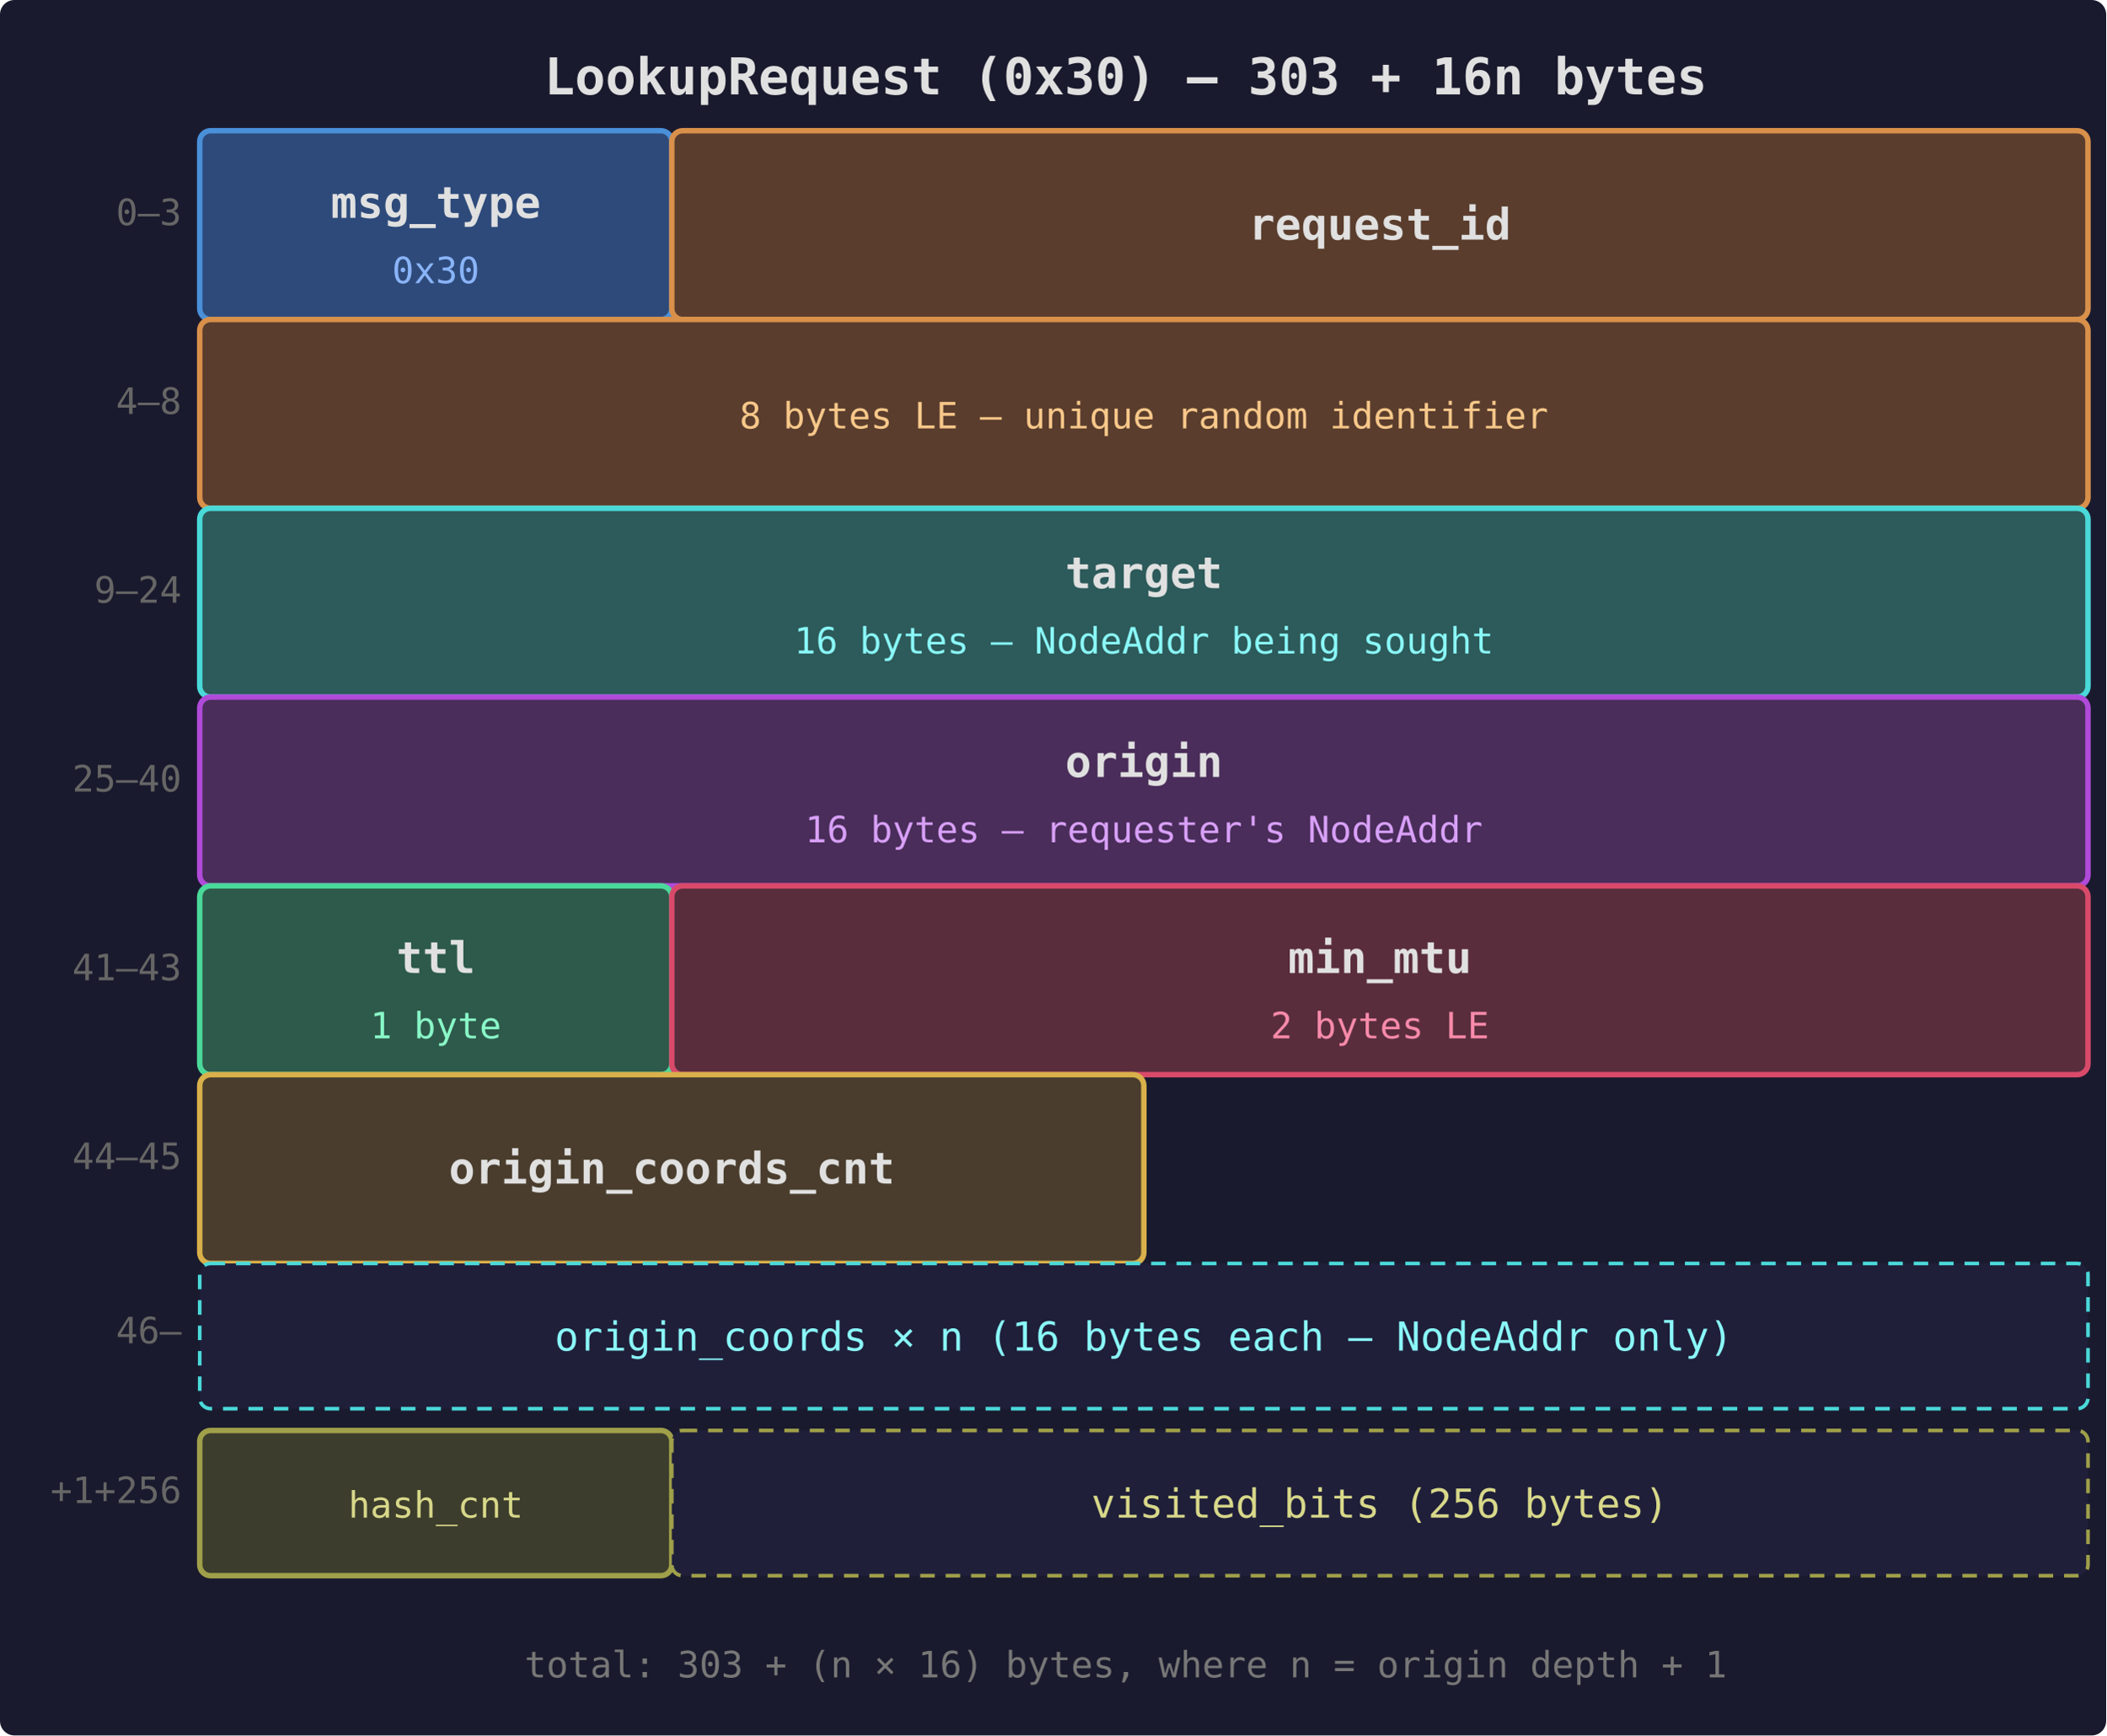
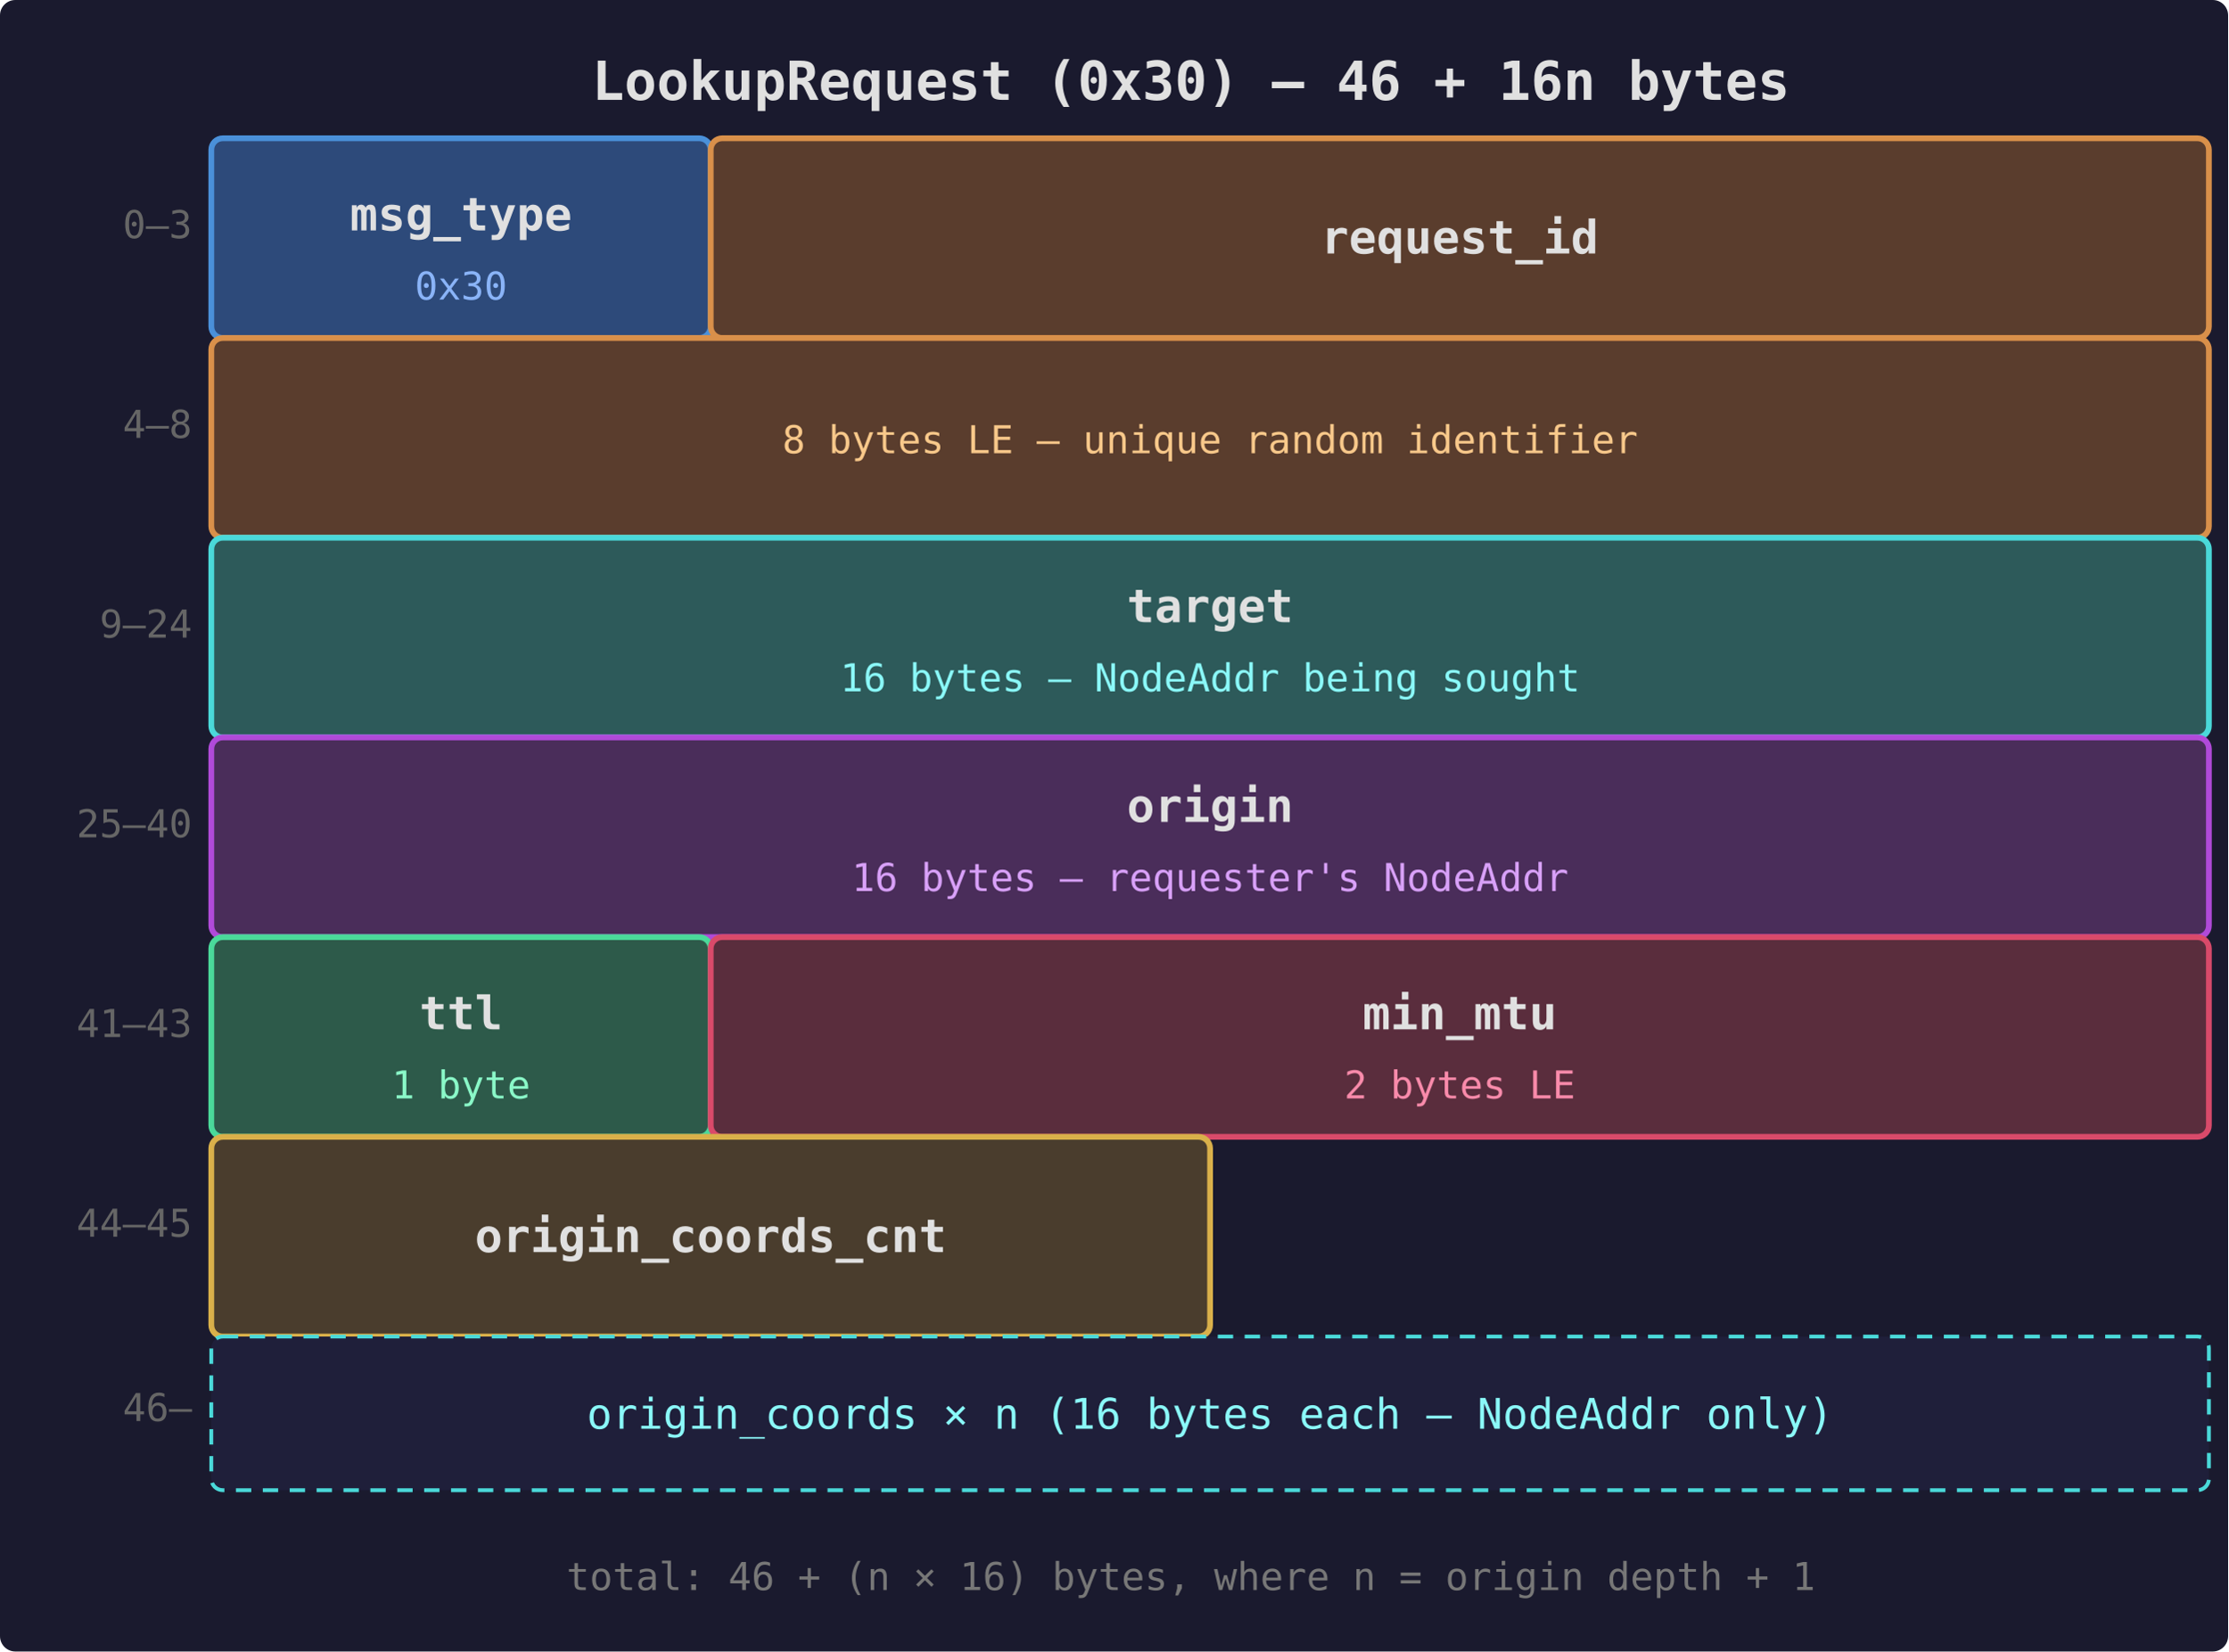
- <svg xmlns="http://www.w3.org/2000/svg" viewBox="0 0 580 478" font-family="monospace" font-size="13">
-   <rect width="580" height="478" fill="#1a1a2e" rx="4" />
-   <text x="310" y="26" fill="#e0e0e0" text-anchor="middle" font-size="14" font-weight="bold">LookupRequest (0x30) — 303 + 16n bytes</text>
+ <svg xmlns="http://www.w3.org/2000/svg" viewBox="0 0 580 430" font-family="monospace" font-size="13">
+   <rect width="580" height="430" fill="#1a1a2e" rx="4" />
+   <text x="310" y="26" fill="#e0e0e0" text-anchor="middle" font-size="14" font-weight="bold">LookupRequest (0x30) — 46 + 16n bytes</text>
  <text x="50" y="62" fill="#666" font-size="10" text-anchor="end">0–3</text>
  <rect x="55" y="36" width="130" height="52" fill="#2d4a7a" stroke="#4a90d9" stroke-width="1.5" rx="3" />
  <text x="120" y="60" fill="#e0e0e0" text-anchor="middle" font-size="12" font-weight="bold">msg_type</text>
  <text x="120" y="78" fill="#8ab4f8" text-anchor="middle" font-size="10">0x30</text>
  <rect x="185" y="36" width="390" height="52" fill="#5a3d2d" stroke="#d9904a" stroke-width="1.5" rx="3" />
  <text x="380" y="66" fill="#e0e0e0" text-anchor="middle" font-size="12" font-weight="bold">request_id</text>
  <text x="50" y="114" fill="#666" font-size="10" text-anchor="end">4–8</text>
  <rect x="55" y="88" width="520" height="52" fill="#5a3d2d" stroke="#d9904a" stroke-width="1.5" rx="3" />
  <text x="315" y="118" fill="#f8c88a" text-anchor="middle" font-size="10">8 bytes LE — unique random identifier</text>
  <text x="50" y="166" fill="#666" font-size="10" text-anchor="end">9–24</text>
  <rect x="55" y="140" width="520" height="52" fill="#2d5a5a" stroke="#4ad9d9" stroke-width="1.5" rx="3" />
  <text x="315" y="162" fill="#e0e0e0" text-anchor="middle" font-size="12" font-weight="bold">target</text>
  <text x="315" y="180" fill="#8af8f8" text-anchor="middle" font-size="10">16 bytes — NodeAddr being sought</text>
  <text x="50" y="218" fill="#666" font-size="10" text-anchor="end">25–40</text>
  <rect x="55" y="192" width="520" height="52" fill="#4a2d5a" stroke="#b04ad9" stroke-width="1.5" rx="3" />
  <text x="315" y="214" fill="#e0e0e0" text-anchor="middle" font-size="12" font-weight="bold">origin</text>
  <text x="315" y="232" fill="#d8a0f8" text-anchor="middle" font-size="10">16 bytes — requester's NodeAddr</text>
  <text x="50" y="270" fill="#666" font-size="10" text-anchor="end">41–43</text>
  <rect x="55" y="244" width="130" height="52" fill="#2d5a4a" stroke="#4ad99a" stroke-width="1.5" rx="3" />
  <text x="120" y="268" fill="#e0e0e0" text-anchor="middle" font-size="12" font-weight="bold">ttl</text>
  <text x="120" y="286" fill="#8af8c8" text-anchor="middle" font-size="10">1 byte</text>
  <rect x="185" y="244" width="390" height="52" fill="#5a2d3d" stroke="#d94a6a" stroke-width="1.5" rx="3" />
  <text x="380" y="268" fill="#e0e0e0" text-anchor="middle" font-size="12" font-weight="bold">min_mtu</text>
  <text x="380" y="286" fill="#f88aaa" text-anchor="middle" font-size="10">2 bytes LE</text>
  <text x="50" y="322" fill="#666" font-size="10" text-anchor="end">44–45</text>
  <rect x="55" y="296" width="260" height="52" fill="#4a3d2d" stroke="#d9b04a" stroke-width="1.5" rx="3" />
  <text x="185" y="326" fill="#e0e0e0" text-anchor="middle" font-size="12" font-weight="bold">origin_coords_cnt</text>
  <text x="50" y="370" fill="#666" font-size="10" text-anchor="end">46–</text>
  <rect x="55" y="348" width="520" height="40" fill="#1f1f3a" stroke="#4ad9d9" stroke-width="1" stroke-dasharray="4,3" rx="3" />
  <text x="315" y="372" fill="#8af8f8" text-anchor="middle" font-size="11">origin_coords × n (16 bytes each — NodeAddr only)</text>
-   <text x="50" y="414" fill="#666" font-size="10" text-anchor="end">+1+256</text>
-   <rect x="55" y="394" width="130" height="40" fill="#3d3d2d" stroke="#a0a04a" stroke-width="1.5" rx="3" />
-   <text x="120" y="418" fill="#d8d88a" text-anchor="middle" font-size="10">hash_cnt</text>
-   <rect x="185" y="394" width="390" height="40" fill="#1f1f3a" stroke="#a0a04a" stroke-width="1" stroke-dasharray="4,3" rx="3" />
-   <text x="380" y="418" fill="#d8d88a" text-anchor="middle" font-size="11">visited_bits (256 bytes)</text>
-   <text x="310" y="462" fill="#777" font-size="10" text-anchor="middle">total: 303 + (n × 16) bytes, where n = origin depth + 1</text>
+   <text x="310" y="414" fill="#777" font-size="10" text-anchor="middle">total: 46 + (n × 16) bytes, where n = origin depth + 1</text>
</svg>
